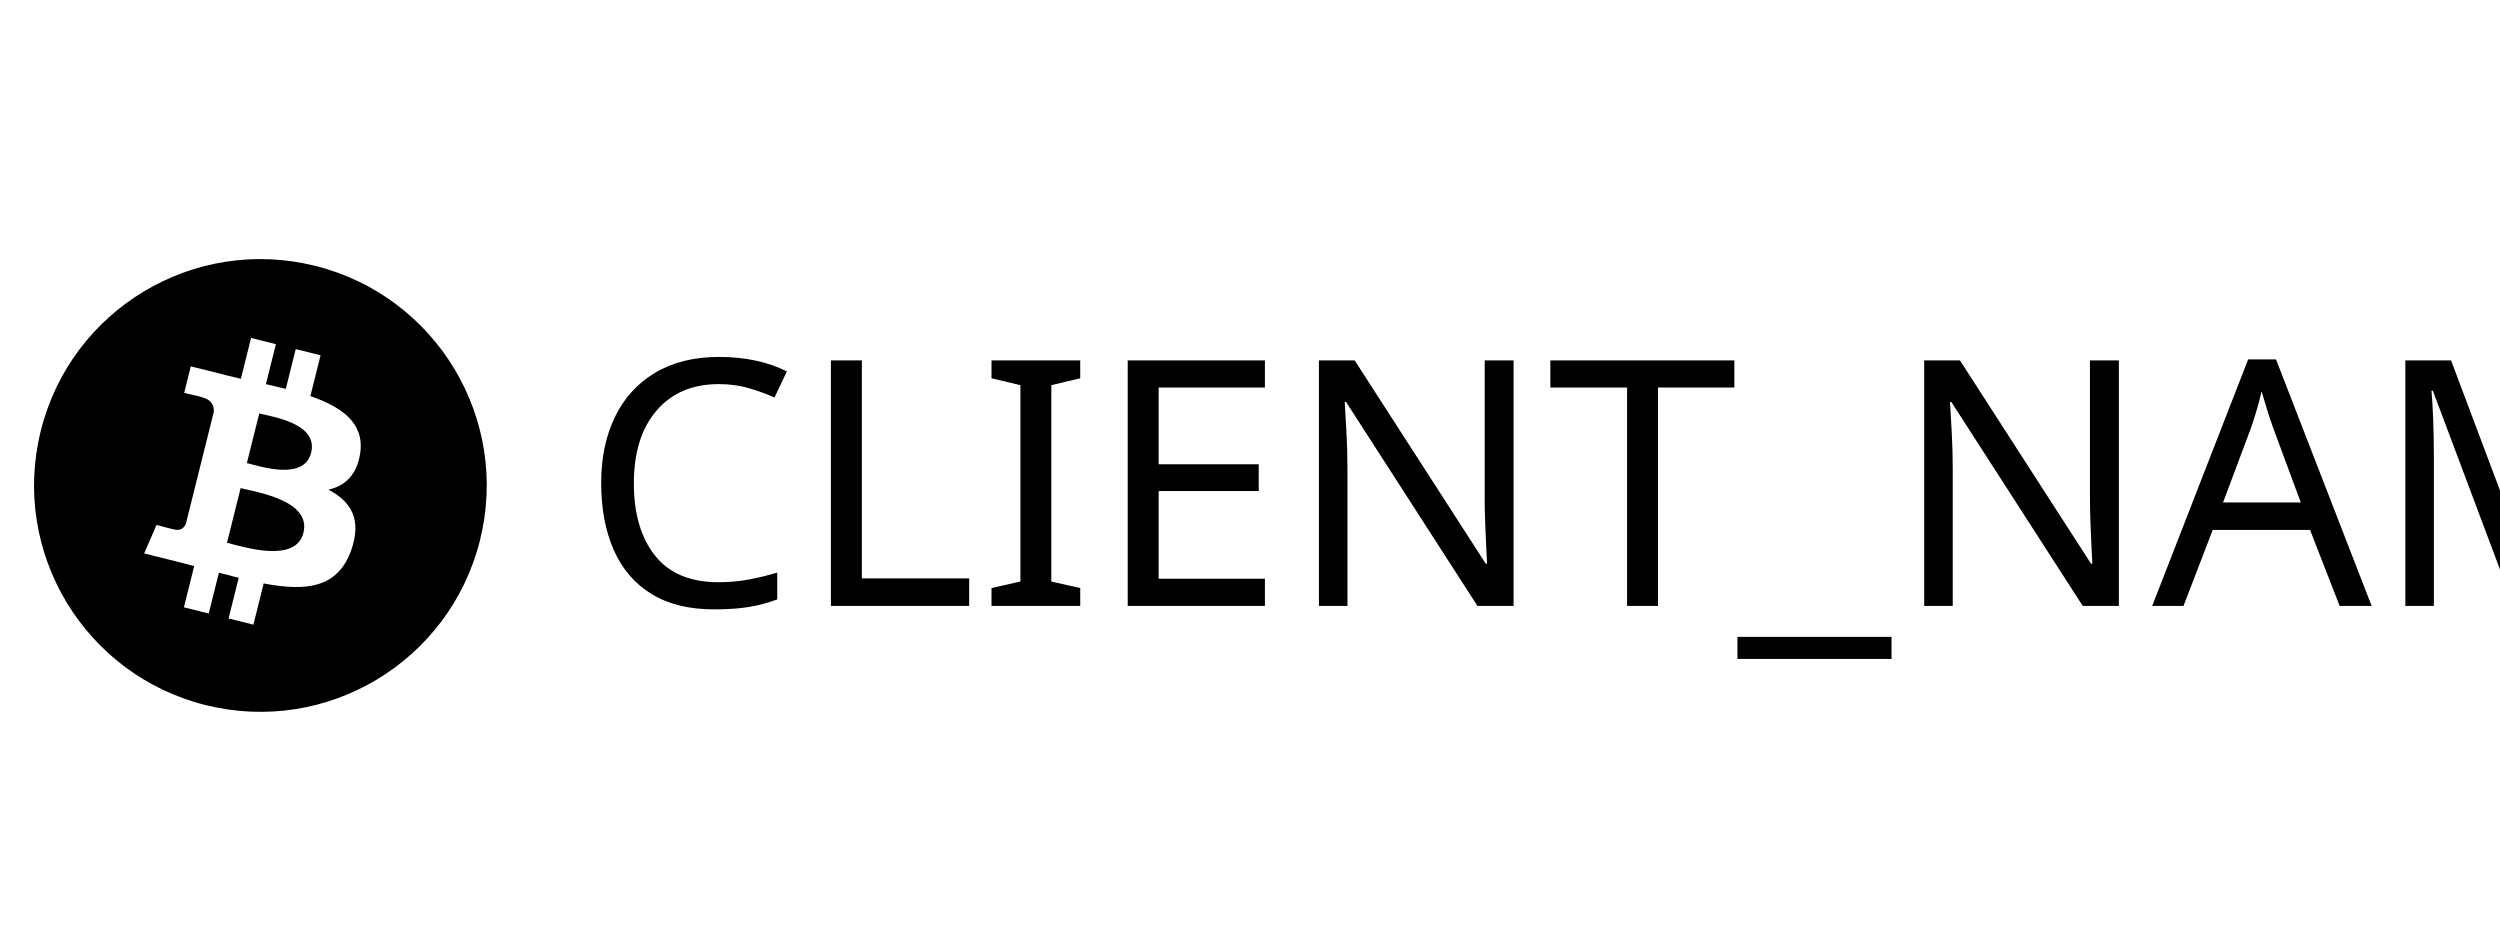
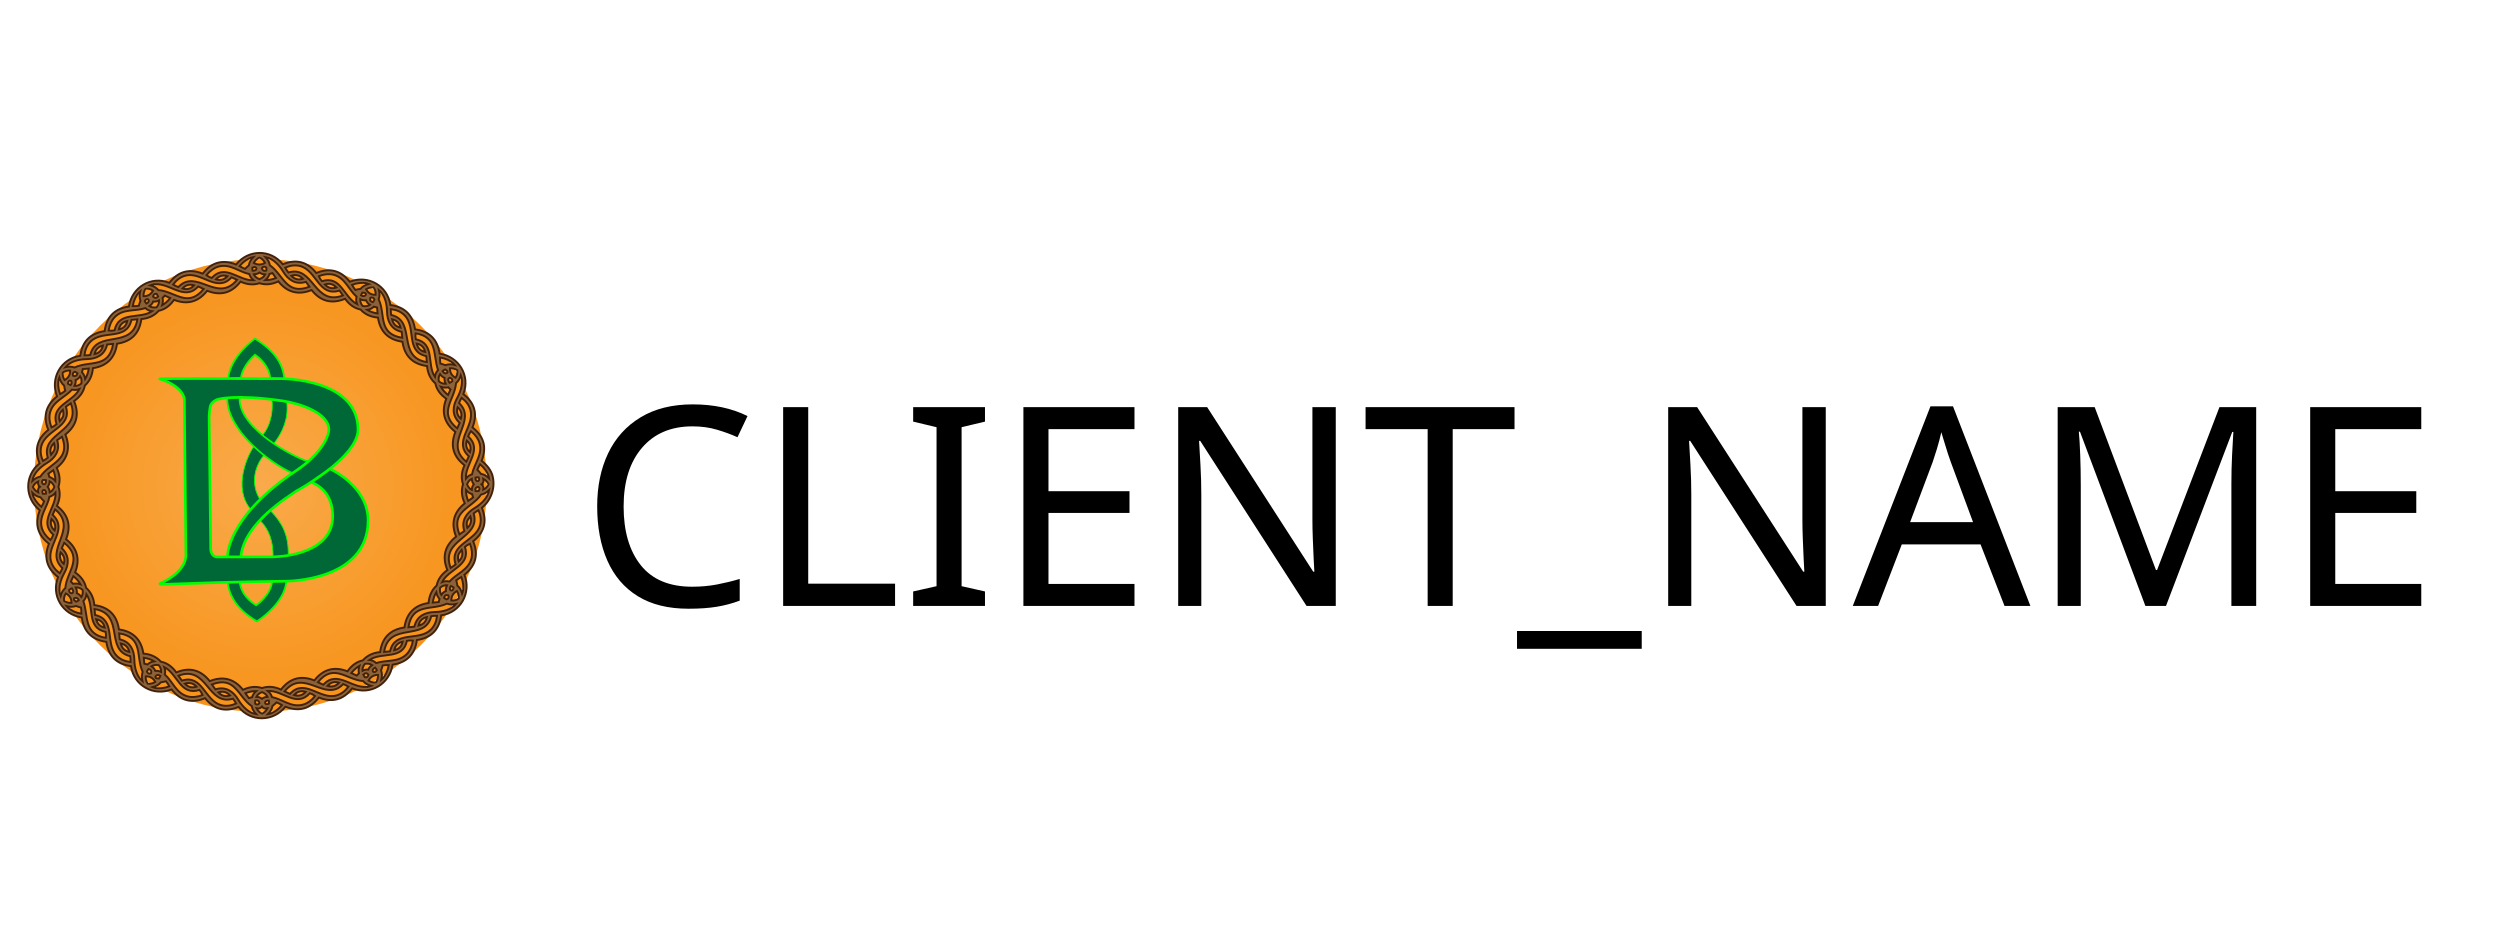
<svg xmlns="http://www.w3.org/2000/svg" version="1.1" id="svg2" x="0px" y="0px" width="2.632in" height="1in" viewBox="-34 -34 1526 580" enable-background="new 0 0 1024 1024" xml:space="preserve">
  <style type="text/css">
		text {
			font-family: "Tuffy";
- 			font-size: 210px;
+ 			font-size: 170px;
			fill: black;
			text-anchor: left;
		}
	</style>
  <g transform="scale(0.54, 0.54) translate(-25, 230)">
-     <path fill="black" d="M254.647,174.6l-13.983,56.08c15.855,3.951,64.735,20.071,72.656-11.656    C321.568,185.928,270.503,178.552,254.647,174.6z" />
-     <path fill="black" d="M233.608,258.984l-15.425,61.832c19.04,4.729,77.769,23.584,86.448-11.296    C313.703,273.144,252.647,263.736,233.608,258.984z" />
-     <path fill="black" d="M317.871,7.656c-137.12-34.192-276.024,49.28-310.2,186.44    c-34.208,137.136,49.256,276.048,186.36,310.24c137.16,34.199,276.063-49.265,310.256-186.408    C538.479,180.776,455.023,41.848,317.871,7.656z M368.807,219.528c-3.688,24.936-17.512,37.008-35.864,41.24    c25.2,13.12,38.024,33.239,25.809,68.12c-15.16,43.319-51.176,46.976-99.072,37.912l-11.624,46.584l-28.088-7l11.472-45.96    c-7.279-1.809-14.72-3.729-22.384-5.809l-11.512,46.177l-28.056-7l11.624-46.673c-6.561-1.68-13.225-3.464-20.024-5.168    l-36.552-9.111l13.943-32.152c0,0,20.696,5.504,20.416,5.096c7.952,1.969,11.48-3.216,12.872-6.672l18.368-73.64l0.048-0.2    l13.104-52.568c0.344-5.968-1.712-13.496-13.088-16.336c0.439-0.296-20.4-5.072-20.4-5.072l7.472-30l38.736,9.673l-0.032,0.144    c5.824,1.448,11.824,2.824,17.937,4.216L245.423,89.2l28.072,7l-11.28,45.224c7.536,1.721,15.12,3.456,22.504,5.297l11.2-44.929    l28.088,7l-11.504,46.145C347.967,167.152,373.904,185.464,368.807,219.528z" />
+     <radialGradient id="coinShape" cx="256.028" cy="256.003" r="255.988" gradientUnits="userSpaceOnUse">
+       <stop offset="0" style="stop-color:#F9AA4B" />
+       <stop offset="1" style="stop-color:#F7931A" />
+     </radialGradient>
+     <circle cx="256" cy="256" r="256" fill="url(#coinShape)" filter="url(#dropShadowAlpha)" />
+     <g id="B_gradient" filter="url(#dropShadowAlpha)">
+       <g id="XMLID_3_">
+         <g>
+           <path fill="#006837" d="M267.362,284.56c12.797,13.063,20.853,27.315,20.038,50.53l-17.054,1.63     c0-18.271-4.623-30.62-14.189-40.589L267.362,284.56z" />
+         </g>
+         <g>
+           <path fill="none" stroke="#00FF00" stroke-miterlimit="10" d="M256.157,296.131c9.566,9.969,14.189,22.317,14.189,40.589     l17.054-1.63c0.814-23.215-7.241-37.468-20.038-50.53L256.157,296.131z" />
+         </g>
+       </g>
+       <path fill="#006837" stroke="#00FF00" stroke-width="2" stroke-miterlimit="10" d="M282.99,135.289   c-1.986-25.323-23.207-38.778-33.149-45.31c0,0-27.572,19.359-30.367,45.172l14.5-0.797c1.501-13.867,15.867-26.219,15.867-26.219   c5.34,3.508,16.171,12.968,17.24,26.571L282.99,135.289z" />
+       <path fill="#006837" stroke="#00FF00" stroke-width="2" stroke-miterlimit="10" d="M285.313,364.219   c-1.884,25.896-33.298,45.424-33.298,45.424c-10.166-6.179-30.208-19.2-33.084-44.438l13.472-0.771   c1.721,15.096,12.714,23.357,18.795,27.053c0,0,16.893-11.563,18.02-27.053L285.313,364.219z" />
+       <path fill="#006837" stroke="#00FF00" stroke-miterlimit="10" d="M258.624,198.976c8.271-9.869,11.998-25.563,10.472-39.732   l9.13,1.356l7.543,1.025c2.218,18.973-4.603,33.846-14.45,46.919" />
+       <g>
+         <path fill="#006837" stroke="#00FF00" stroke-miterlimit="10" d="M245.155,283.111c-20.945-24.394-3.255-62.365,3.613-71.508    l11.207,10.161c-11.732,14.165-14.71,34.056-4.357,50.159L245.155,283.111z" />
+       </g>
+       <path fill="#006837" stroke="#00FF00" stroke-width="2" stroke-miterlimit="10" d="M292.298,242.088   c-25.802-11.596-73.829-48.033-73.809-84.929l13.958-0.825c-2.061,36.529,66.376,69.887,77.665,72.504L292.298,242.088z" />
+       <path fill="#006837" stroke="#00FF00" stroke-width="3" stroke-miterlimit="10" d="M334.596,237.27   c0,0,43.137,19.028,43.137,58.166c0,69.071-92.42,68.782-92.42,68.782c-130.445,1.722-149.219,5.693-141.667,2.179   c29.979-13.959,28.084-31.828,28.084-31.828l-1.776-176.069c0,0-0.366-14.362-27.736-22.949   c-2.829-0.888,138.281-0.284,138.281-0.284s85.6-0.202,85.847,57.323c0.137,32.286-69.803,69.731-69.803,69.731   c-8.351,6.159-58.897,35.61-62.733,74.432h-15.122c0,0-1.343-45.08,78.142-97.715c23.004-15.233,36.543-35.399,36.543-46.448   c-0.009-18.345-32.452-29.366-52.407-32.277c-53.935-7.855-73.342-1.648-73.342-1.648s-6.985,2.105-8.358,8.056   c-0.878,3.79-1.3,11.287-1.3,11.287l1.831,149.521c0,0-0.41,9.121,7.598,9.326l62.954-0.135c0-0.001,67.41,0,67.375-45.81   c-0.014-17.696-7.266-31.59-24.364-38.707c0,0,19.186-13.086,21.032-15.036" />
+       <path fill="#006837" stroke="#00FF00" stroke-width="4" stroke-linecap="round" stroke-linejoin="round" d="M219.046,336.188" />
+     </g>
+     <g id="Rope" transform="translate(-17.1,-17.1) scale(1.09375)" filter="url(#dropShadowAlpha)">
+       <path fill="#8C6239" stroke="#42210B" stroke-width="2" stroke-miterlimit="10" d="M489.61,239.538   c-1.499-5.47-5.238-10.585-11.214-15.342c5.53-13.903,2.378-25.404-9.461-34.5c5.531-13.903,2.378-25.403-9.46-34.5   c7.497-18.98-4.618-38.813-24.491-41.783c-2.164-14.807-10.647-23.188-25.449-25.141c-2.163-14.807-10.646-23.187-25.449-25.141   c-2.995-20.136-23.285-31.481-42.011-24.084c-9.29-11.732-20.828-14.736-34.618-9.014c-9.29-11.731-20.831-14.736-34.621-9.014   c-12.679-15.929-35.773-15.485-48.289,0.232c-13.903-5.536-25.403-2.386-34.503,9.452c-13.902-5.537-25.403-2.387-34.503,9.45   c-18.985-7.505-38.811,4.628-41.777,24.5c-14.806,2.169-23.183,10.655-25.133,25.458c-14.806,2.168-23.184,10.654-25.134,25.457   c-20.132,3.001-31.463,23.3-24.075,42.021c-11.734,9.286-14.742,20.825-9.024,34.617c-11.735,9.286-14.743,20.824-9.024,34.616   C5.435,239.5,5.879,262.86,21.599,275.381c-5.539,13.902-2.389,25.403,9.447,34.505c-5.538,13.901-2.39,25.401,9.446,34.504   c-7.504,18.977,4.607,38.816,24.477,41.794c2.16,14.808,10.64,23.191,25.44,25.15c2.159,14.808,10.639,23.191,25.44,25.15   c2.988,20.136,23.253,31.477,41.98,24.09c9.284,11.735,20.822,14.746,34.616,9.03c9.283,11.737,20.822,14.747,34.615,9.03   c12.679,15.946,35.994,15.499,48.51-0.232c13.904,5.529,25.403,2.374,34.498-9.467c13.904,5.529,25.403,2.373,34.498-9.469   c18.986,7.496,38.788-4.634,41.743-24.507c14.807-2.175,23.181-10.663,25.126-25.466c14.805-2.174,23.179-10.662,25.124-25.466   c20.129-3.009,31.456-23.313,24.06-42.031c11.729-9.289,14.733-20.83,9.011-34.619c11.729-9.29,14.733-20.83,9.009-34.621   C488.343,265.032,492.901,251.525,489.61,239.538C488.111,234.068,490.546,242.945,489.61,239.538z M469.511,262.109   c-1.674,1.221-3.365,2.419-5.073,3.591c-1.555-4.101-2.273-7.857-2.19-11.283c1.733,2.103,3.829,3.519,6.286,4.248   C468.756,259.786,469.073,260.932,469.511,262.109z M460.954,268.154c-11.331,8.958-14.583,20.638-8.947,34.379   c-11.731,9.291-14.734,20.831-9.011,34.62c-6.114,4.3-9.83,9.647-11.145,16.041c-4.93,4.451-7.697,10.45-8.303,17.999   c-14.291,2.086-22.952,10.571-24.948,25.288c-14.806,2.175-23.18,10.663-25.124,25.466c-7.542,0.709-13.504,3.558-17.888,8.55   c-6.362,1.404-11.649,5.187-15.859,11.348c-13.417-5.348-25.163-2.338-34.258,9.401c-13.904-5.529-25.403-2.374-34.498,9.467   c-6.842-3.159-13.393-3.689-19.648-1.592c-6.29-2.029-12.841-1.417-19.653,1.832c-8.95-11.334-20.629-14.594-34.373-8.968   c-9.284-11.736-20.822-14.746-34.615-9.029c-4.285-6.12-9.619-9.835-16-11.146c-4.441-4.938-10.438-7.711-17.989-8.32   c-2.07-14.294-10.548-22.964-25.262-24.974c-2.159-14.809-10.64-23.192-25.441-25.151c-0.699-7.543-3.542-13.508-8.529-17.896   c-1.396-6.378-5.179-11.681-11.347-15.904c5.357-13.412,2.354-25.161-9.38-34.263c5.539-13.9,2.389-25.403-9.446-34.504   c3.168-6.855,3.699-13.415,1.592-19.683c2.034-6.301,1.425-12.862-1.827-19.684c11.334-8.952,14.591-20.632,8.961-34.375   c11.733-9.286,14.742-20.825,9.024-34.617c6.12-4.297,9.836-9.644,11.151-16.039c4.932-4.446,7.701-10.444,8.308-17.994   c14.292-2.081,22.956-10.563,24.958-25.279c14.806-2.168,23.184-10.654,25.134-25.457c7.549-0.704,13.515-3.553,17.897-8.549   c6.371-1.391,11.664-5.172,15.879-11.344c13.413,5.356,25.16,2.352,34.261-9.385c13.901,5.536,25.402,2.385,34.503-9.451   c6.806,3.16,13.32,3.704,19.546,1.635c6.26,1.996,12.778,1.372,19.551-1.873c8.957,11.331,20.639,14.584,34.38,8.951   c9.288,11.731,20.828,14.736,34.617,9.013c4.293,6.111,9.632,9.824,16.017,11.141c4.446,4.938,10.445,7.712,17.999,8.322   c2.076,14.293,10.556,22.958,25.271,24.965c2.164,14.807,10.647,23.187,25.45,25.141c0.7,7.543,3.547,13.507,8.535,17.892   c1.39,6.38,5.173,11.68,11.353,15.899c-5.352,13.416-2.344,25.161,9.394,34.259c-5.532,13.904-2.379,25.404,9.461,34.5   c-3.165,6.854-3.693,13.415-1.586,19.682C457.088,254.771,457.7,261.334,460.954,268.154z M454.747,366.533   c-2.197,1.695-4.749,2.419-7.656,2.17c-0.098-4.453,1.825-7.746,5.769-9.874C454.355,361.248,454.984,363.815,454.747,366.533   C454.1,367.041,454.847,365.758,454.747,366.533z M431.516,359.994c0.43,2.72,1.531,5.018,3.304,6.894   c-0.349,1.049-0.634,2.161-0.836,3.354c-2.062,0.218-4.124,0.408-6.19,0.57C428.494,366.507,429.743,362.91,431.516,359.994   C431.894,362.185,429.743,362.91,431.516,359.994z M439.431,365.847c0.675-2.472,2.204-3.328,4.589-2.569   c0.767,2.087,0.158,3.504-1.824,4.25C441.199,367.088,440.277,366.526,439.431,365.847   C439.937,364.822,440.277,366.526,439.431,365.847z M449.429,355.128c-0.277,5.455-6.212,3.387-2.922-1.52   C447.569,353.988,448.543,354.498,449.429,355.128C449.389,355.898,448.543,354.498,449.429,355.128z M441.608,355.404   c-0.342,1.311-0.396,2.453-0.178,3.436c-2.035,0.821-3.602,2.168-4.699,4.043c-1.343-2.067-1.771-4.584-1.248-7.57   c2.207-1.806,4.569-2.633,7.089-2.492C442.167,353.66,441.839,354.519,441.608,355.404   C441.267,356.715,441.839,354.519,441.608,355.404z M366.444,453.315c-1.771-0.22-3.445-0.85-5.023-1.876   c2.102-3.916,5.386-5.88,9.855-5.89c0.142,2.85-0.543,5.403-2.058,7.661C368.316,453.363,367.394,453.408,366.444,453.315   C364.673,453.096,367.394,453.408,366.444,453.315z M351.325,442.617c0.065,0.412,0.149,0.813,0.238,1.21   c-0.801,0.716-1.578,1.515-2.326,2.417c-1.894-0.841-3.775-1.71-5.644-2.604c2.699-3.3,5.511-5.75,8.43-7.39   C351.329,438.259,351.087,440.379,351.325,442.617C351.391,443.029,351.087,440.379,351.325,442.617z M356.113,445.194   c1.834-1.831,3.6-1.817,5.3,0.045c-0.379,2.171-1.606,3.103-3.681,2.795C357.066,447.157,356.525,446.211,356.113,445.194   C357.078,444.548,356.525,446.211,356.113,445.194z M370.083,440.679c-2.979,4.649-7.115-0.108-1.809-2.717   C369.013,438.806,369.617,439.711,370.083,440.679C369.655,441.348,369.617,439.711,370.083,440.679z M363.144,437.056   c-0.994,1.007-1.626,2.012-1.912,3.015c-2.157-0.259-4.171,0.153-6.042,1.236c-0.189-2.469,0.654-4.868,2.544-7.197   c2.849-0.521,5.334-0.1,7.474,1.233C364.461,435.855,363.768,436.422,363.144,437.056   C362.149,438.063,363.768,436.422,363.144,437.056z M253.333,484.456c-0.59,0.46-1.222,0.83-1.891,1.125   c-2.562-1.032-4.468-2.855-5.715-5.47c2.32,0.487,4.173-0.107,5.54-1.824c1.216,1.804,3.151,2.401,5.802,1.801   C256.183,481.745,254.942,483.203,253.333,484.456C252.743,484.916,254.942,483.203,253.333,484.456z M237.712,469.514   c-1.219-1.676-2.415-3.367-3.588-5.074c4.079-1.546,7.817-2.262,11.229-2.187c-2.107,1.737-3.525,3.836-4.255,6.297   C239.995,468.771,238.869,469.084,237.712,469.514z M244.278,475.357c-0.135-1.112-0.123-2.222,0.041-3.327   c2.439-0.623,3.921,0.275,4.444,2.695C247.381,476.395,245.887,476.604,244.278,475.357   C244.143,474.245,244.947,475.708,244.278,475.357z M258.527,475.299c-4.777,2.398-5.926-3.675-0.163-3.336   C258.579,473.09,258.628,474.202,258.527,475.299C257.866,475.631,258.628,474.202,258.527,475.299z M254.465,468.619   c-1.36,0.373-2.407,0.925-3.157,1.646c-1.714-1.341-3.649-2.024-5.805-2.046c1.092-2.203,3.029-3.837,5.833-4.891   c2.67,0.996,4.57,2.614,5.722,4.845C256.172,468.245,255.308,468.389,254.465,468.619   C253.104,468.992,255.308,468.389,254.465,468.619z M133.296,454.687c-1.699-2.204-2.42-4.763-2.162-7.68   c4.446-0.052,7.745,1.884,9.894,5.808C138.601,454.313,136.023,454.937,133.296,454.687   C132.789,454.038,134.081,454.79,133.296,454.687z M142.475,449.066c-3.266-0.853-0.052-5.181,3.779-2.593   c-0.38,1.058-0.886,2.025-1.514,2.906C143.958,449.342,143.195,449.254,142.475,449.066   C141.186,448.729,143.195,449.254,142.475,449.066z M136.592,443.968c-2.103,0.767-3.526,0.146-4.27-1.863   c0.44-0.986,1-1.899,1.677-2.74C136.49,440.039,137.354,441.573,136.592,443.968C135.416,444.687,137.294,442.785,136.592,443.968z    M132.962,434.755c-1.041-0.346-2.143-0.628-3.325-0.832c-0.216-2.061-0.405-4.122-0.564-6.188   c4.296,0.704,7.886,1.952,10.798,3.721C137.146,431.883,134.844,432.983,132.962,434.755   C131.922,434.409,133.208,434.535,132.962,434.755z M147.05,442.539c-1.879-1.003-3.885-1.394-6.021-1.169   c-0.825-2.035-2.177-3.604-4.057-4.703c2.074-1.341,4.599-1.76,7.592-1.227C146.37,437.65,147.194,440.018,147.05,442.539   C146.201,442.126,147.194,440.018,147.05,442.539z M64.594,365.062c-1.146-1.808-2.719-3.129-4.72-3.965   c0.267-2.155-0.137-4.168-1.213-6.039c2.465-0.185,4.861,0.66,7.185,2.55C66.358,360.448,65.931,362.929,64.594,365.062   C64.085,364.32,65.931,362.929,64.594,365.062z M46.729,369.045c-0.447-2.761,0.15-5.352,1.788-7.771   c3.934,2.081,5.884,5.36,5.849,9.836C51.526,371.244,48.981,370.556,46.729,369.045C46.582,368.151,47.294,369.449,46.729,369.045z    M56.113,358.788c0.265,0.965-0.205,1.786-1.403,2.459c-2.161-0.376-3.09-1.593-2.792-3.649c0.883-0.67,1.835-1.213,2.855-1.625   C55.411,356.929,55.861,357.867,56.113,358.788C56.378,359.753,55.861,357.867,56.113,358.788z M57.441,368.534   c-2.426-2.399,2.53-4.466,4.531-0.411c-0.849,0.739-1.761,1.344-2.737,1.809C58.58,369.51,57.967,369.054,57.441,368.534   C56.493,367.598,57.967,369.054,57.441,368.534z M57.348,351.193c-0.407,0.064-0.803,0.146-1.196,0.231   c-0.722-0.81-1.526-1.597-2.44-2.355c0.843-1.893,1.713-3.771,2.608-5.641c3.311,2.712,5.766,5.538,7.404,8.471   C61.715,351.201,59.591,350.955,57.348,351.193C56.94,351.258,59.591,350.955,57.348,351.193z M31.837,256.82   c-0.102-2.115-0.808-4.024-2.117-5.728c1.352-1.703,2.043-3.628,2.072-5.776c2.197,1.089,3.828,3.019,4.881,5.808   C35.677,253.779,34.063,255.674,31.837,256.82C31.764,255.954,34.063,255.674,31.837,256.82z M28.05,258.127   c-1.137,0.215-2.259,0.264-3.366,0.158C22.348,253.559,28.361,252.444,28.05,258.127C26.913,258.342,28.105,257.118,28.05,258.127z    M27.73,247.093c-0.252,0.968-1.068,1.447-2.442,1.432c-1.657-1.361-1.877-2.835-0.662-4.427c1.125-0.138,2.245-0.128,3.36,0.038   C28.045,245.223,27.96,246.209,27.73,247.093C27.478,248.061,27.96,246.209,27.73,247.093z M21.76,251.061   c-1.814,1.205-2.43,3.124-1.85,5.762c-2.475-1.315-4.297-3.18-5.466-5.595c1.034-2.544,2.85-4.437,5.447-5.68   C19.424,247.857,20.029,249.702,21.76,251.061C19.945,252.266,20.029,249.702,21.76,251.061z M32.504,241.271   c-0.345-0.132-0.688-0.244-1.032-0.356c-0.223-1.121-0.539-2.266-0.976-3.443c1.675-1.22,3.367-2.416,5.075-3.589   c1.553,4.101,2.269,7.856,2.187,11.282C36.353,243.509,34.606,242.207,32.504,241.271C32.16,241.139,34.606,242.207,32.504,241.271   z M45.3,133.057c2.198-1.694,4.751-2.417,7.659-2.168c0.095,4.453-1.829,7.745-5.772,9.874   C45.692,138.344,45.063,135.776,45.3,133.057C45.95,132.549,45.201,133.833,45.3,133.057z M68.532,139.602   c-0.431-2.72-1.532-5.018-3.303-6.895c0.35-1.048,0.635-2.159,0.838-3.352c2.06-0.218,4.124-0.407,6.189-0.568   C71.553,133.092,70.303,136.687,68.532,139.602C68.155,137.412,70.303,136.687,68.532,139.602z M60.618,133.747   c-0.675,2.473-2.205,3.33-4.59,2.57c-0.767-2.089-0.157-3.505,1.828-4.25C58.85,132.506,59.771,133.066,60.618,133.747   C60.11,134.771,59.771,133.066,60.618,133.747z M50.617,144.464c0.278-5.457,6.213-3.387,2.92,1.52   C52.475,145.604,51.502,145.095,50.617,144.464C50.656,143.693,51.502,145.095,50.617,144.464z M58.437,144.19   c0.342-1.311,0.396-2.454,0.179-3.437c2.035-0.821,3.602-2.167,4.701-4.042c1.343,2.068,1.771,4.586,1.246,7.571   c-2.208,1.806-4.571,2.632-7.091,2.492C57.877,145.935,58.206,145.075,58.437,144.19C58.778,142.879,58.206,145.075,58.437,144.19z    M133.637,46.308c1.769,0.221,3.442,0.85,5.019,1.875c-2.081,3.933-5.358,5.889-9.833,5.867c-0.14-2.842,0.546-5.39,2.056-7.643   C131.775,46.257,132.693,46.216,133.637,46.308C135.406,46.528,132.693,46.216,133.637,46.308z M148.75,57.011   c-0.065-0.409-0.147-0.808-0.234-1.203c0.807-0.72,1.591-1.523,2.347-2.434c1.893,0.843,3.774,1.712,5.643,2.607   c-2.708,3.305-5.528,5.757-8.454,7.396C148.745,61.372,148.989,59.25,148.75,57.011C148.685,56.602,148.989,59.25,148.75,57.011z    M138.687,54.374c0.375-2.162,1.593-3.093,3.652-2.792c0.67,0.882,1.212,1.832,1.627,2.852   C142.137,56.251,140.378,56.23,138.687,54.374C138.653,52.996,139.359,55.573,138.687,54.374z M130.008,58.917   c2.969-4.607,7.086,0.126,1.813,2.731C131.08,60.8,130.474,59.89,130.008,58.917C130.432,58.259,130.474,59.89,130.008,58.917z    M136.932,62.567c0.998-1.011,1.632-2.02,1.917-3.027c2.155,0.264,4.166-0.143,6.037-1.221c0.188,2.466-0.654,4.863-2.54,7.188   c-2.844,0.517-5.325,0.093-7.46-1.24C135.625,63.758,136.311,63.195,136.932,62.567C137.93,61.557,136.311,63.195,136.932,62.567z    M262.188,30.146c1.221,1.675,2.417,3.367,3.591,5.073c-3.997,1.516-7.666,2.235-11.023,2.195c2.12-1.75,3.546-3.866,4.277-6.348   C260.062,30.846,261.111,30.546,262.188,30.146z M255.854,24.434c0.116,1.062,0.098,2.12-0.059,3.173   c-2.548,0.716-4.103-0.173-4.661-2.667C252.596,23.213,254.168,23.045,255.854,24.434C255.971,25.496,255.107,24.02,255.854,24.434   z M250.936,15.321c1.459,1.106,2.613,2.537,3.473,4.277c-3.848,2.188-7.718,2.2-11.608,0.036c1.338-2.548,3.252-4.413,5.741-5.594   C249.377,14.358,250.177,14.777,250.936,15.321C252.395,16.427,250.177,14.777,250.936,15.321z M241.356,24.482   c5.014-2.644,6.241,3.691,0.174,3.206C241.327,26.606,241.271,25.538,241.356,24.482C242.092,24.094,241.271,25.538,241.356,24.482   z M245.645,31.046c1.298-0.356,2.312-0.874,3.053-1.547c1.755,1.316,3.723,1.968,5.907,1.956c-1.106,2.228-3.076,3.876-5.936,4.926   c-2.723-0.991-4.657-2.622-5.823-4.878C243.803,31.438,244.738,31.293,245.645,31.046   C246.943,30.689,244.738,31.293,245.645,31.046z M366.616,44.931c1.694,2.199,2.415,4.753,2.161,7.664   c-4.453,0.083-7.743-1.846-9.873-5.788C361.326,45.313,363.897,44.688,366.616,44.931C367.122,45.577,365.837,44.83,366.616,44.931   z M357.435,50.547c3.277,0.853,0.053,5.169-3.758,2.606c0.381-1.061,0.89-2.033,1.521-2.917   C355.97,50.276,356.724,50.362,357.435,50.547C358.725,50.883,356.724,50.362,357.435,50.547z M363.34,55.654   c2.093-0.765,3.512-0.153,4.256,1.838c-0.441,0.991-1.002,1.911-1.684,2.755C363.438,59.573,362.579,58.042,363.34,55.654   C364.516,54.937,362.639,56.837,363.34,55.654z M366.949,64.859c1.047,0.349,2.158,0.634,3.349,0.837   c0.217,2.061,0.406,4.124,0.566,6.189c-4.306-0.704-7.899-1.956-10.816-3.729C362.77,67.729,365.07,66.629,366.949,64.859   C367.996,65.208,366.706,65.077,366.949,64.859z M352.882,57.086c1.879,0.998,3.886,1.382,6.02,1.152   c0.82,2.037,2.167,3.605,4.042,4.706c-2.07,1.339-4.591,1.763-7.58,1.234C353.562,61.969,352.738,59.606,352.882,57.086   C353.727,57.495,352.738,59.606,352.882,57.086z M435.363,134.533c1.147,1.807,2.721,3.128,4.723,3.964   c-0.266,2.155,0.139,4.168,1.216,6.04c-2.466,0.185-4.862-0.66-7.187-2.549C433.602,139.146,434.029,136.667,435.363,134.533   C435.874,135.273,434.029,136.667,435.363,134.533z M453.23,130.545c0.446,2.761-0.148,5.352-1.786,7.773   c-3.934-2.083-5.885-5.363-5.855-9.839C448.433,128.344,450.978,129.033,453.23,130.545   C453.379,131.438,452.666,130.14,453.23,130.545z M443.849,140.804c-0.265-0.965,0.203-1.786,1.401-2.459   c2.162,0.375,3.094,1.593,2.792,3.651c-0.882,0.669-1.833,1.211-2.854,1.625C444.552,142.664,444.1,141.726,443.849,140.804   C443.584,139.839,444.1,141.726,443.849,140.804z M442.519,131.06c2.427,2.397-2.527,4.466-4.532,0.411   c0.849-0.74,1.76-1.345,2.736-1.81C441.377,130.083,441.99,130.539,442.519,131.06C443.466,131.997,441.99,130.539,442.519,131.06z    M442.618,148.401c0.406-0.064,0.803-0.146,1.194-0.233c0.722,0.81,1.528,1.595,2.439,2.353c-0.843,1.893-1.71,3.774-2.605,5.644   c-3.311-2.711-5.766-5.536-7.406-8.468C438.251,148.394,440.374,148.639,442.618,148.401   C443.024,148.337,440.374,148.639,442.618,148.401z M468.166,242.763c0.102,2.114,0.809,4.023,2.118,5.726   c-1.353,1.703-2.043,3.628-2.071,5.776c-2.198-1.089-3.829-3.017-4.883-5.805C464.326,245.803,465.939,243.909,468.166,242.763   C468.238,243.627,465.939,243.909,468.166,242.763z M476.149,253.498c-0.175,0.672-0.435,1.332-0.771,1.984   c-1.123,0.138-2.243,0.129-3.359-0.036c-0.603-2.411,0.296-3.874,2.696-4.39C475.928,251.714,476.402,252.53,476.149,253.498   C475.975,254.17,476.402,252.53,476.149,253.498z M471.951,241.455c1.136-0.215,2.26-0.264,3.367-0.16   C477.654,246.02,471.644,247.136,471.951,241.455C473.087,241.239,471.896,242.463,471.951,241.455z M478.242,248.519   c1.815-1.205,2.431-3.126,1.85-5.762c2.475,1.314,4.299,3.179,5.468,5.594c-1.035,2.543-2.851,4.437-5.447,5.681   C480.579,251.721,479.975,249.876,478.242,248.519C480.058,247.314,479.975,249.876,478.242,248.519z M485.748,240.598   c0.167,0.605,0.28,1.192,0.371,1.772c-2.457-2.532-5.281-4.113-8.477-4.745c-0.972-1.352-2.202-2.738-3.714-4.163   c0.777-1.99,1.726-3.894,2.847-5.708C481.521,231.81,484.514,236.093,485.748,240.598   C485.915,241.203,484.514,236.093,485.748,240.598z M476.288,206.097c3.291,12.004-5.675,21.071-7.843,32.085   c-2.506,0.713-4.615,2.171-6.329,4.374c-0.919-15.736,17.797-29.625,2.353-43.594c0.668-1.992,1.64-3.814,2.913-5.468   C472.084,197.393,475.054,201.593,476.288,206.097C478.007,212.37,475.054,201.593,476.288,206.097z M466.353,215.306   c-3.676-3.315-4.778-7.336-3.307-12.063C466.723,206.559,467.826,210.58,466.353,215.306   C464.448,213.404,467.025,212.698,466.353,215.306z M466.827,171.597c4.686,17.082-18.379,32.757-1.653,47.924   c-0.842,1.894-1.711,3.774-2.606,5.643c-24.937-20.419,12.444-41.858-7.56-60.702c0.728-1.884,1.62-3.684,2.672-5.402   C462.456,162.59,465.505,166.771,466.827,171.597C468.548,177.87,465.505,166.771,466.827,171.597z M456.895,180.806   c-3.679-3.314-4.782-7.335-3.31-12.063C457.264,172.058,458.365,176.079,456.895,180.806   C454.988,178.905,457.611,178.36,456.895,180.806z M453.244,158.979c-5.104,8.958-5.746,18.594,2.469,26.042   c-0.842,1.894-1.71,3.774-2.605,5.643c-20.078-16.438-2.635-29.18-1.165-46.748c2.4-2.17,4.048-4.937,4.943-8.301   C459.791,143.399,456.931,152.117,453.244,158.979C452.078,161.026,457.713,150.661,453.244,158.979z M449.556,123.937   c0.376,0.371,0.72,0.747,1.04,1.128c-3.41-0.906-6.662-0.82-9.761,0.258c-1.469-0.643-3.154-1.198-5.082-1.652   c-0.323-2.113-0.454-4.236-0.393-6.368C441.501,118.441,446.233,120.654,449.556,123.937   C449.932,124.308,446.233,120.654,449.556,123.937z M410.09,92.338c23.104,3.926,17.816,21.903,23.235,38.054   c-1.814,1.883-2.903,4.221-3.265,7.012c-8.625-13.164,0.569-34.512-19.759-38.874C409.885,96.471,409.813,94.406,410.09,92.338z    M420.11,111.739c-4.843-1.031-7.81-3.962-8.898-8.791C416.055,103.978,419.021,106.909,420.11,111.739   C417.511,111.045,419.388,109.144,420.11,111.739z M398.657,73.654c12.601,12.449,0.472,37.557,22.539,42.325   c0.219,2.06,0.406,4.123,0.567,6.189c-31.808-5.207-10.162-42.472-36.91-48.78c-0.312-1.996-0.44-4-0.389-6.014   C390.367,68.042,395.098,70.138,398.657,73.654C403.283,78.225,395.098,70.138,398.657,73.654z M394.662,86.598   c-4.845-1.03-7.81-3.96-8.898-8.791C390.606,78.837,393.572,81.768,394.662,86.598C392.063,85.904,394.058,84.121,394.662,86.598z    M380.583,69.523c0.059,10.311,4.327,18.975,15.165,21.314c0.218,2.061,0.405,4.124,0.566,6.19   c-25.539-4.183-16.927-23.875-24.357-39.825c1.001-3.046,1.103-6.23,0.304-9.553C378.513,52.993,380.345,61.795,380.583,69.523   C380.598,71.878,380.291,60.085,380.583,69.523z M359.958,40.857c0.595,0.155,1.15,0.344,1.688,0.548   c-3.482,0.854-6.313,2.526-8.489,5.014c-1.608,0.179-3.361,0.544-5.28,1.123c-1.337-1.667-2.512-3.438-3.526-5.316   C350.233,40.136,355.438,39.681,359.958,40.857C360.553,41.012,355.438,39.681,359.958,40.857z M325.339,31.844   c11.964,3.115,15.404,15.274,23.74,22.676c-0.649,2.529-0.464,5.09,0.559,7.682c-13.919-7.169-16.654-30.061-36.38-23.674   c-1.394-1.573-2.489-3.324-3.285-5.253C315.697,31.144,320.817,30.667,325.339,31.844   C331.633,33.482,320.817,30.667,325.339,31.844z M328.363,45.047c-4.707,1.534-8.742,0.483-12.104-3.151   C320.967,40.363,325.001,41.413,328.363,45.047C325.765,45.75,326.438,43.164,328.363,45.047z M290.719,22.83   c17.138,4.462,19.223,32.273,40.709,25.344c1.22,1.674,2.416,3.366,3.59,5.074c-30.139,11.424-30.068-31.67-56.38-23.733   c-1.269-1.571-2.385-3.241-3.349-5.01C280.731,22.125,285.877,21.569,290.719,22.83C297.013,24.469,285.877,21.569,290.719,22.83z    M293.744,36.034c-4.709,1.534-8.743,0.483-12.105-3.152C286.347,31.348,290.382,32.399,293.744,36.034   C291.145,36.736,291.981,34.193,293.744,36.034z M273.008,28.307c5.214,8.896,13.247,14.256,23.8,10.853   c1.221,1.674,2.417,3.366,3.59,5.074c-24.087,9.131-26.61-12.031-40.905-22.183c-0.66-3.173-2.194-6.006-4.602-8.497   C262.959,15.058,268.938,21.752,273.008,28.307C274.198,30.339,268.027,20.284,273.008,28.307z M240.949,13.903   c0.496-0.135,0.981-0.244,1.459-0.33c-2.546,2.519-4.131,5.409-4.755,8.672c-1.25,0.935-2.529,2.084-3.842,3.477   c-1.991-0.778-3.894-1.728-5.708-2.849C232.161,18.127,236.444,15.137,240.949,13.903   C241.445,13.768,236.444,15.137,240.949,13.903z M206.447,23.354c11.878-3.254,20.93,5.487,31.794,7.798   c0.716,2.533,2.184,4.666,4.405,6.398c-15.64,0.726-29.424-17.75-43.336-2.378c-1.992-0.669-3.814-1.641-5.467-2.915   C197.741,27.556,201.941,24.588,206.447,23.354C212.721,21.636,201.941,24.588,206.447,23.354z M215.653,33.291   c-3.315,3.677-7.336,4.778-12.063,3.304C206.905,32.918,210.926,31.817,215.653,33.291   C213.751,35.195,213.045,32.618,215.653,33.291z M171.944,32.805c17.083-4.679,32.752,18.389,47.923,1.667   c1.893,0.843,3.774,1.711,5.643,2.607c-20.427,24.93-41.857-12.457-60.704,7.544c-1.884-0.729-3.684-1.621-5.402-2.674   C162.936,37.175,167.119,34.127,171.944,32.805C178.217,31.087,167.119,34.127,171.944,32.805z M181.151,42.742   c-3.316,3.677-7.337,4.778-12.064,3.305C172.402,42.37,176.424,41.269,181.151,42.742   C179.249,44.646,178.705,42.025,181.151,42.742z M137.442,42.256c17.163-4.701,32.897,18.228,47.923,1.667   c1.893,0.843,3.773,1.712,5.642,2.607c-16.441,20.068-29.183,2.633-46.75,1.151c-2.174-2.4-4.945-4.046-8.312-4.939   C136.421,42.565,136.917,42.4,137.442,42.256C143.714,40.538,136.917,42.4,137.442,42.256z M124.283,50.081   c0.367-0.372,0.741-0.714,1.118-1.032c-0.9,3.408-0.81,6.66,0.269,9.758c-0.641,1.469-1.195,3.151-1.648,5.078   c-2.113,0.324-4.235,0.454-6.367,0.393C118.791,58.138,121.002,53.405,124.283,50.081C124.65,49.708,121.002,53.405,124.283,50.081   z M99.149,75.537c8.712-8.823,20.997-5.665,31.594-9.228c1.885,1.814,4.227,2.899,7.021,3.256   c-13.161,8.638-34.518-0.557-38.875,19.776c-2.06,0.417-4.124,0.489-6.192,0.215C93.717,83.533,95.868,78.861,99.149,75.537   C103.719,70.909,95.868,78.861,99.149,75.537z M112.095,79.529c-1.03,4.842-3.959,7.81-8.788,8.9   C104.336,83.587,107.265,80.62,112.095,79.529C111.402,82.129,109.5,80.252,112.095,79.529z M74.016,100.994   c12.444-12.604,37.558-0.482,42.318-22.553c2.06-0.218,4.124-0.407,6.189-0.569c-5.197,31.81-42.47,10.175-48.769,36.926   c-1.995,0.312-4,0.442-6.014,0.39C68.407,109.287,70.501,104.554,74.016,100.994C78.586,96.365,70.501,104.554,74.016,100.994z    M86.961,104.986c-1.03,4.843-3.959,7.81-8.789,8.901C79.202,109.044,82.131,106.077,86.961,104.986   C86.268,107.586,84.485,105.589,86.961,104.986z M69.891,119.068c10.311-0.063,18.973-4.331,21.31-15.17   c2.061-0.218,4.125-0.407,6.19-0.568c-4.175,25.553-23.882,16.925-39.83,24.375c-3.047-1.001-6.232-1.098-9.556-0.292   C53.331,121.148,62.169,119.31,69.891,119.068C72.247,119.054,60.453,119.364,69.891,119.068z M41.238,139.707   c0.154-0.591,0.342-1.143,0.544-1.676c0.857,3.476,2.529,6.301,5.015,8.475c0.177,1.61,0.543,3.365,1.122,5.284   c-1.668,1.337-3.44,2.513-5.318,3.526C40.514,149.431,40.06,144.227,41.238,139.707C41.392,139.116,40.06,144.227,41.238,139.707z    M32.213,174.323c3.121-11.968,15.288-15.404,22.692-23.743c2.531,0.647,5.092,0.458,7.684-0.567   c-7.165,13.934-30.078,16.656-23.695,36.393c-1.574,1.394-3.325,2.488-5.253,3.285C31.511,183.964,31.035,178.842,32.213,174.323   C33.854,168.029,31.035,178.842,32.213,174.323z M45.779,177.859c-0.295,1.131-1.468,2.979-3.516,5.546   c-1.532-4.708-0.48-8.743,3.156-12.104C46.12,173.9,46.241,176.086,45.779,177.859C45.484,178.99,46.241,176.086,45.779,177.859z    M23.189,208.939c4.469-17.138,32.279-19.21,25.356-40.7c1.675-1.22,3.366-2.416,5.075-3.589   c11.415,30.142-31.679,30.059-23.75,56.372c-1.571,1.269-3.242,2.384-5.011,3.347C22.481,218.927,21.928,213.781,23.189,208.939   C24.83,202.646,21.928,213.781,23.189,208.939z M36.754,212.476c-0.294,1.131-1.467,2.978-3.516,5.547   c-1.532-4.708-0.48-8.743,3.156-12.104C37.095,208.517,37.217,210.702,36.754,212.476C36.46,213.607,37.217,210.702,36.754,212.476   z M28.661,226.653c8.897-5.212,14.259-13.245,10.86-23.797c1.675-1.22,3.367-2.417,5.075-3.589   c9.231,24.373-12.441,26.609-22.421,41.222c-3.119,0.672-5.898,2.211-8.336,4.617C15.189,236.904,22.042,230.759,28.661,226.653   C30.694,225.462,20.637,231.63,28.661,226.653z M14.253,258.978c-0.165-0.604-0.28-1.189-0.371-1.768   c2.457,2.531,5.282,4.112,8.476,4.745c0.971,1.351,2.201,2.737,3.712,4.162c-0.778,1.99-1.729,3.894-2.85,5.708   C18.476,267.767,15.486,263.483,14.253,258.978C14.088,258.373,15.486,263.483,14.253,258.978z M23.699,293.481   c-3.288-12.01,5.69-21.064,7.855-32.081c2.506-0.714,4.616-2.17,6.332-4.373c0.909,15.734-17.808,29.621-2.37,43.593   c-0.669,1.993-1.641,3.816-2.916,5.468C27.899,302.188,24.933,297.987,23.699,293.481   C21.981,287.208,24.933,297.987,23.699,293.481z M33.637,284.276c3.676,3.316,4.777,7.338,3.303,12.064   C33.263,293.024,32.162,289.003,33.637,284.276C35.541,286.179,32.964,286.885,33.637,284.276z M33.146,327.986   c-4.678-17.086,18.393-32.75,1.673-47.924c0.844-1.894,1.713-3.774,2.608-5.643c24.928,20.43-12.464,41.855,7.536,60.705   c-0.729,1.883-1.621,3.684-2.674,5.4C37.514,336.993,34.466,332.812,33.146,327.986C31.428,321.712,34.466,332.812,33.146,327.986z    M43.083,318.781c3.677,3.315,4.778,7.336,3.303,12.063C42.71,327.527,41.609,323.507,43.083,318.781   C44.987,320.683,42.366,321.226,43.083,318.781z M46.724,340.609c5.109-8.957,5.753-18.591-2.458-26.043   c0.843-1.894,1.712-3.773,2.608-5.642c20.069,16.442,2.625,29.184,1.144,46.751c-2.4,2.17-4.048,4.936-4.944,8.3   C40.166,356.197,43.039,347.463,46.724,340.609C47.891,338.563,42.252,348.925,46.724,340.609z M50.401,375.655   c-0.376-0.372-0.719-0.749-1.04-1.131c3.407,0.906,6.66,0.821,9.758-0.255c1.47,0.645,3.156,1.199,5.086,1.655   c0.323,2.112,0.452,4.235,0.388,6.368C58.454,381.152,53.722,378.938,50.401,375.655C50.025,375.283,53.722,378.938,50.401,375.655   z M89.855,407.268c-23.108-3.935-17.803-21.913-23.222-38.063c1.815-1.884,2.903-4.221,3.265-7.012   c8.625,13.169-0.582,34.511,19.747,38.884C90.062,403.136,90.132,405.199,89.855,407.268z M79.841,387.864   c4.842,1.032,7.807,3.963,8.895,8.793C83.894,395.625,80.929,392.693,79.841,387.864C82.441,388.56,80.563,390.458,79.841,387.864z    M101.281,425.956c-12.594-12.452-0.458-37.56-22.524-42.332c-0.217-2.062-0.406-4.125-0.565-6.191   c31.805,5.222,10.147,42.479,36.893,48.793c0.31,1.996,0.439,4,0.386,6.014C109.57,431.571,104.84,429.474,101.281,425.956   C96.656,421.383,104.84,429.474,101.281,425.956z M105.282,413.014c4.842,1.033,7.807,3.963,8.896,8.794   C109.334,420.774,106.369,417.844,105.282,413.014C107.882,413.709,105.883,415.49,105.282,413.014z M119.353,430.093   c-0.054-10.311-4.32-18.975-15.156-21.319c-0.217-2.061-0.404-4.124-0.564-6.189c25.515,4.184,16.932,23.853,24.33,39.803   c-1.005,3.049-1.111,6.236-0.318,9.562C121.411,446.604,119.589,437.809,119.353,430.093   C119.341,427.738,119.643,439.53,119.353,430.093z M139.948,458.755c-0.585-0.152-1.133-0.337-1.662-0.539   c3.486-0.856,6.319-2.532,8.5-5.023c1.599-0.179,3.341-0.543,5.245-1.116c1.337,1.667,2.513,3.442,3.525,5.319   C149.671,459.48,144.467,459.936,139.948,458.755C139.362,458.603,144.467,459.936,139.948,458.755z M174.563,467.786   c-11.95-3.12-15.399-15.26-23.71-22.673c0.65-2.53,0.465-5.093-0.557-7.688c13.9,7.186,16.631,30.059,36.352,23.682   c1.392,1.575,2.486,3.327,3.282,5.255C184.203,468.489,179.083,468.965,174.563,467.786   C168.268,466.144,179.083,468.965,174.563,467.786z M171.544,454.58c4.709-1.531,8.743-0.479,12.104,3.158   C178.939,459.269,174.904,458.216,171.544,454.58C174.143,453.88,173.468,456.464,171.544,454.58z M209.178,476.816   c-17.142-4.472-19.2-32.28-40.696-25.364c-1.219-1.675-2.415-3.367-3.588-5.074c30.143-11.413,30.053,31.684,56.367,23.76   c1.268,1.571,2.384,3.242,3.347,5.012C219.164,477.525,214.019,478.08,209.178,476.816   C202.884,475.175,214.019,478.08,209.178,476.816z M206.159,463.609c4.708-1.53,8.743-0.479,12.103,3.158   C213.554,468.3,209.52,467.248,206.159,463.609C208.758,462.911,207.92,465.452,206.159,463.609z M226.892,471.348   c-5.211-8.897-13.241-14.262-23.795-10.863c-1.22-1.676-2.416-3.367-3.588-5.077c24.323-9.204,26.604,12.368,41.154,22.384   c0.67,3.134,2.209,5.926,4.618,8.374C237.1,484.773,230.995,477.965,226.892,471.348   C225.701,469.315,231.868,479.372,226.892,471.348z M259.169,485.759c-0.585,0.161-1.153,0.273-1.714,0.363   c2.534-2.47,4.116-5.308,4.749-8.517c1.33-0.966,2.695-2.179,4.097-3.668c1.99,0.777,3.896,1.726,5.711,2.846   C267.956,481.53,263.674,484.522,259.169,485.759C258.584,485.92,263.674,484.522,259.169,485.759z M293.666,476.29   c-11.976,3.288-21.042-5.629-32.024-7.825c-0.714-2.51-2.174-4.623-4.378-6.342c15.712-0.876,29.587,17.778,43.536,2.347   c1.992,0.668,3.815,1.639,5.468,2.912C302.37,472.087,298.171,475.055,293.666,476.29   C287.396,478.012,298.171,475.055,293.666,476.29z M284.455,466.358c3.316-3.678,7.336-4.781,12.063-3.31   C293.204,466.728,289.184,467.829,284.455,466.358C286.357,464.454,287.064,467.03,284.455,466.358z M328.166,466.824   c-17.081,4.688-32.761-18.375-47.925-1.646c-1.894-0.841-3.774-1.709-5.644-2.604c20.413-24.941,41.861,12.435,60.7-7.573   c1.884,0.728,3.684,1.618,5.403,2.671C337.172,462.449,332.99,465.5,328.166,466.824C321.893,468.545,332.99,465.5,328.166,466.824   z M318.954,456.891c3.315-3.679,7.335-4.781,12.063-3.31C327.702,457.259,323.683,458.363,318.954,456.891   C320.855,454.986,321.4,457.606,318.954,456.891z M362.663,457.356c-17.159,4.709-32.908-18.214-47.925-1.645   c-1.892-0.843-3.773-1.711-5.643-2.604c16.414-20.055,29.162-2.678,46.714-1.178c2.176,2.406,4.95,4.058,8.324,4.949   C363.667,457.055,363.18,457.215,362.663,457.356C356.392,459.078,363.18,457.215,362.663,457.356z M375.795,449.539   c-0.359,0.364-0.724,0.701-1.093,1.012c0.894-3.412,0.8-6.669-0.28-9.771c0.633-1.46,1.181-3.133,1.63-5.046   c2.112-0.323,4.235-0.454,6.366-0.395C381.284,441.479,379.075,446.214,375.795,449.539   C375.436,449.903,379.075,446.214,375.795,449.539z M400.92,424.072c-8.699,8.818-20.977,5.681-31.566,9.231   c-1.887-1.818-4.23-2.904-7.03-3.258c13.161-8.625,34.502,0.55,38.853-19.778c2.06-0.418,4.123-0.491,6.191-0.217   C406.348,416.075,404.2,420.747,400.92,424.072C396.352,428.702,404.2,420.747,400.92,424.072z M387.973,420.085   c1.028-4.843,3.956-7.811,8.786-8.904C395.729,416.023,392.803,418.992,387.973,420.085   C388.665,417.485,390.567,419.361,387.973,420.085z M426.045,398.606c-12.44,12.609-37.558,0.494-42.312,22.568   c-2.061,0.218-4.124,0.407-6.189,0.57c5.187-31.81,42.471-10.19,48.755-36.943c1.995-0.313,4.001-0.443,6.015-0.393   C431.65,390.312,429.557,395.044,426.045,398.606C421.476,403.236,429.557,395.044,426.045,398.606z M413.097,394.619   c1.028-4.843,3.957-7.811,8.785-8.905C420.854,390.558,417.927,393.526,413.097,394.619   C413.789,392.019,415.573,394.014,413.097,394.619z M430.162,380.53c-10.312,0.063-18.97,4.342-21.305,15.178   c-2.061,0.218-4.122,0.408-6.188,0.57c4.166-25.546,23.874-16.94,39.82-24.391c3.048,0.999,6.233,1.095,9.557,0.288   C446.725,378.444,437.881,380.287,430.162,380.53C427.808,380.545,439.601,380.231,430.162,380.53z M458.809,359.88   c-0.152,0.592-0.34,1.146-0.544,1.68c-0.859-3.476-2.531-6.3-5.018-8.474c-0.177-1.609-0.544-3.365-1.123-5.285   c1.667-1.337,3.439-2.514,5.315-3.527C459.529,350.157,459.986,355.36,458.809,359.88   C458.656,360.472,459.986,355.36,458.809,359.88z M467.82,325.261c-3.115,11.969-15.282,15.411-22.684,23.752   c-2.529-0.646-5.091-0.456-7.683,0.569c7.158-13.936,30.071-16.669,23.681-36.401c1.573-1.394,3.323-2.488,5.251-3.286   C468.518,315.619,468.996,320.74,467.82,325.261C466.182,331.556,468.996,320.74,467.82,325.261z M454.253,321.729   c0.294-1.132,1.466-2.979,3.514-5.548c1.533,4.707,0.482,8.741-3.151,12.104C453.914,325.688,453.791,323.504,454.253,321.729   C454.547,320.598,453.791,323.504,454.253,321.729z M476.83,290.64c-4.463,17.141-32.27,19.222-25.341,40.71   c-1.674,1.222-3.364,2.419-5.072,3.592c-11.429-30.137,31.667-30.07,23.727-56.382c1.572-1.268,3.242-2.384,5.011-3.349   C477.533,280.652,478.091,285.798,476.83,290.64C475.19,296.936,478.091,285.798,476.83,290.64z M463.264,287.109   c0.293-1.131,1.466-2.979,3.514-5.548c1.533,4.708,0.482,8.742-3.15,12.104C462.924,291.067,462.802,288.883,463.264,287.109   C463.557,285.979,462.802,288.883,463.264,287.109z M471.352,272.93c-8.896,5.216-14.254,13.248-10.851,23.801   c-1.675,1.22-3.367,2.416-5.074,3.591c-9.243-24.374,12.434-26.61,22.404-41.232c3.119-0.674,5.897-2.212,8.335-4.617   C484.805,262.68,477.979,268.813,471.352,272.93C469.32,274.121,479.373,267.948,471.352,272.93z" />
+     </g>
  </g>
  <text x="320" y="336">CLIENT_NAME</text>
</svg>
